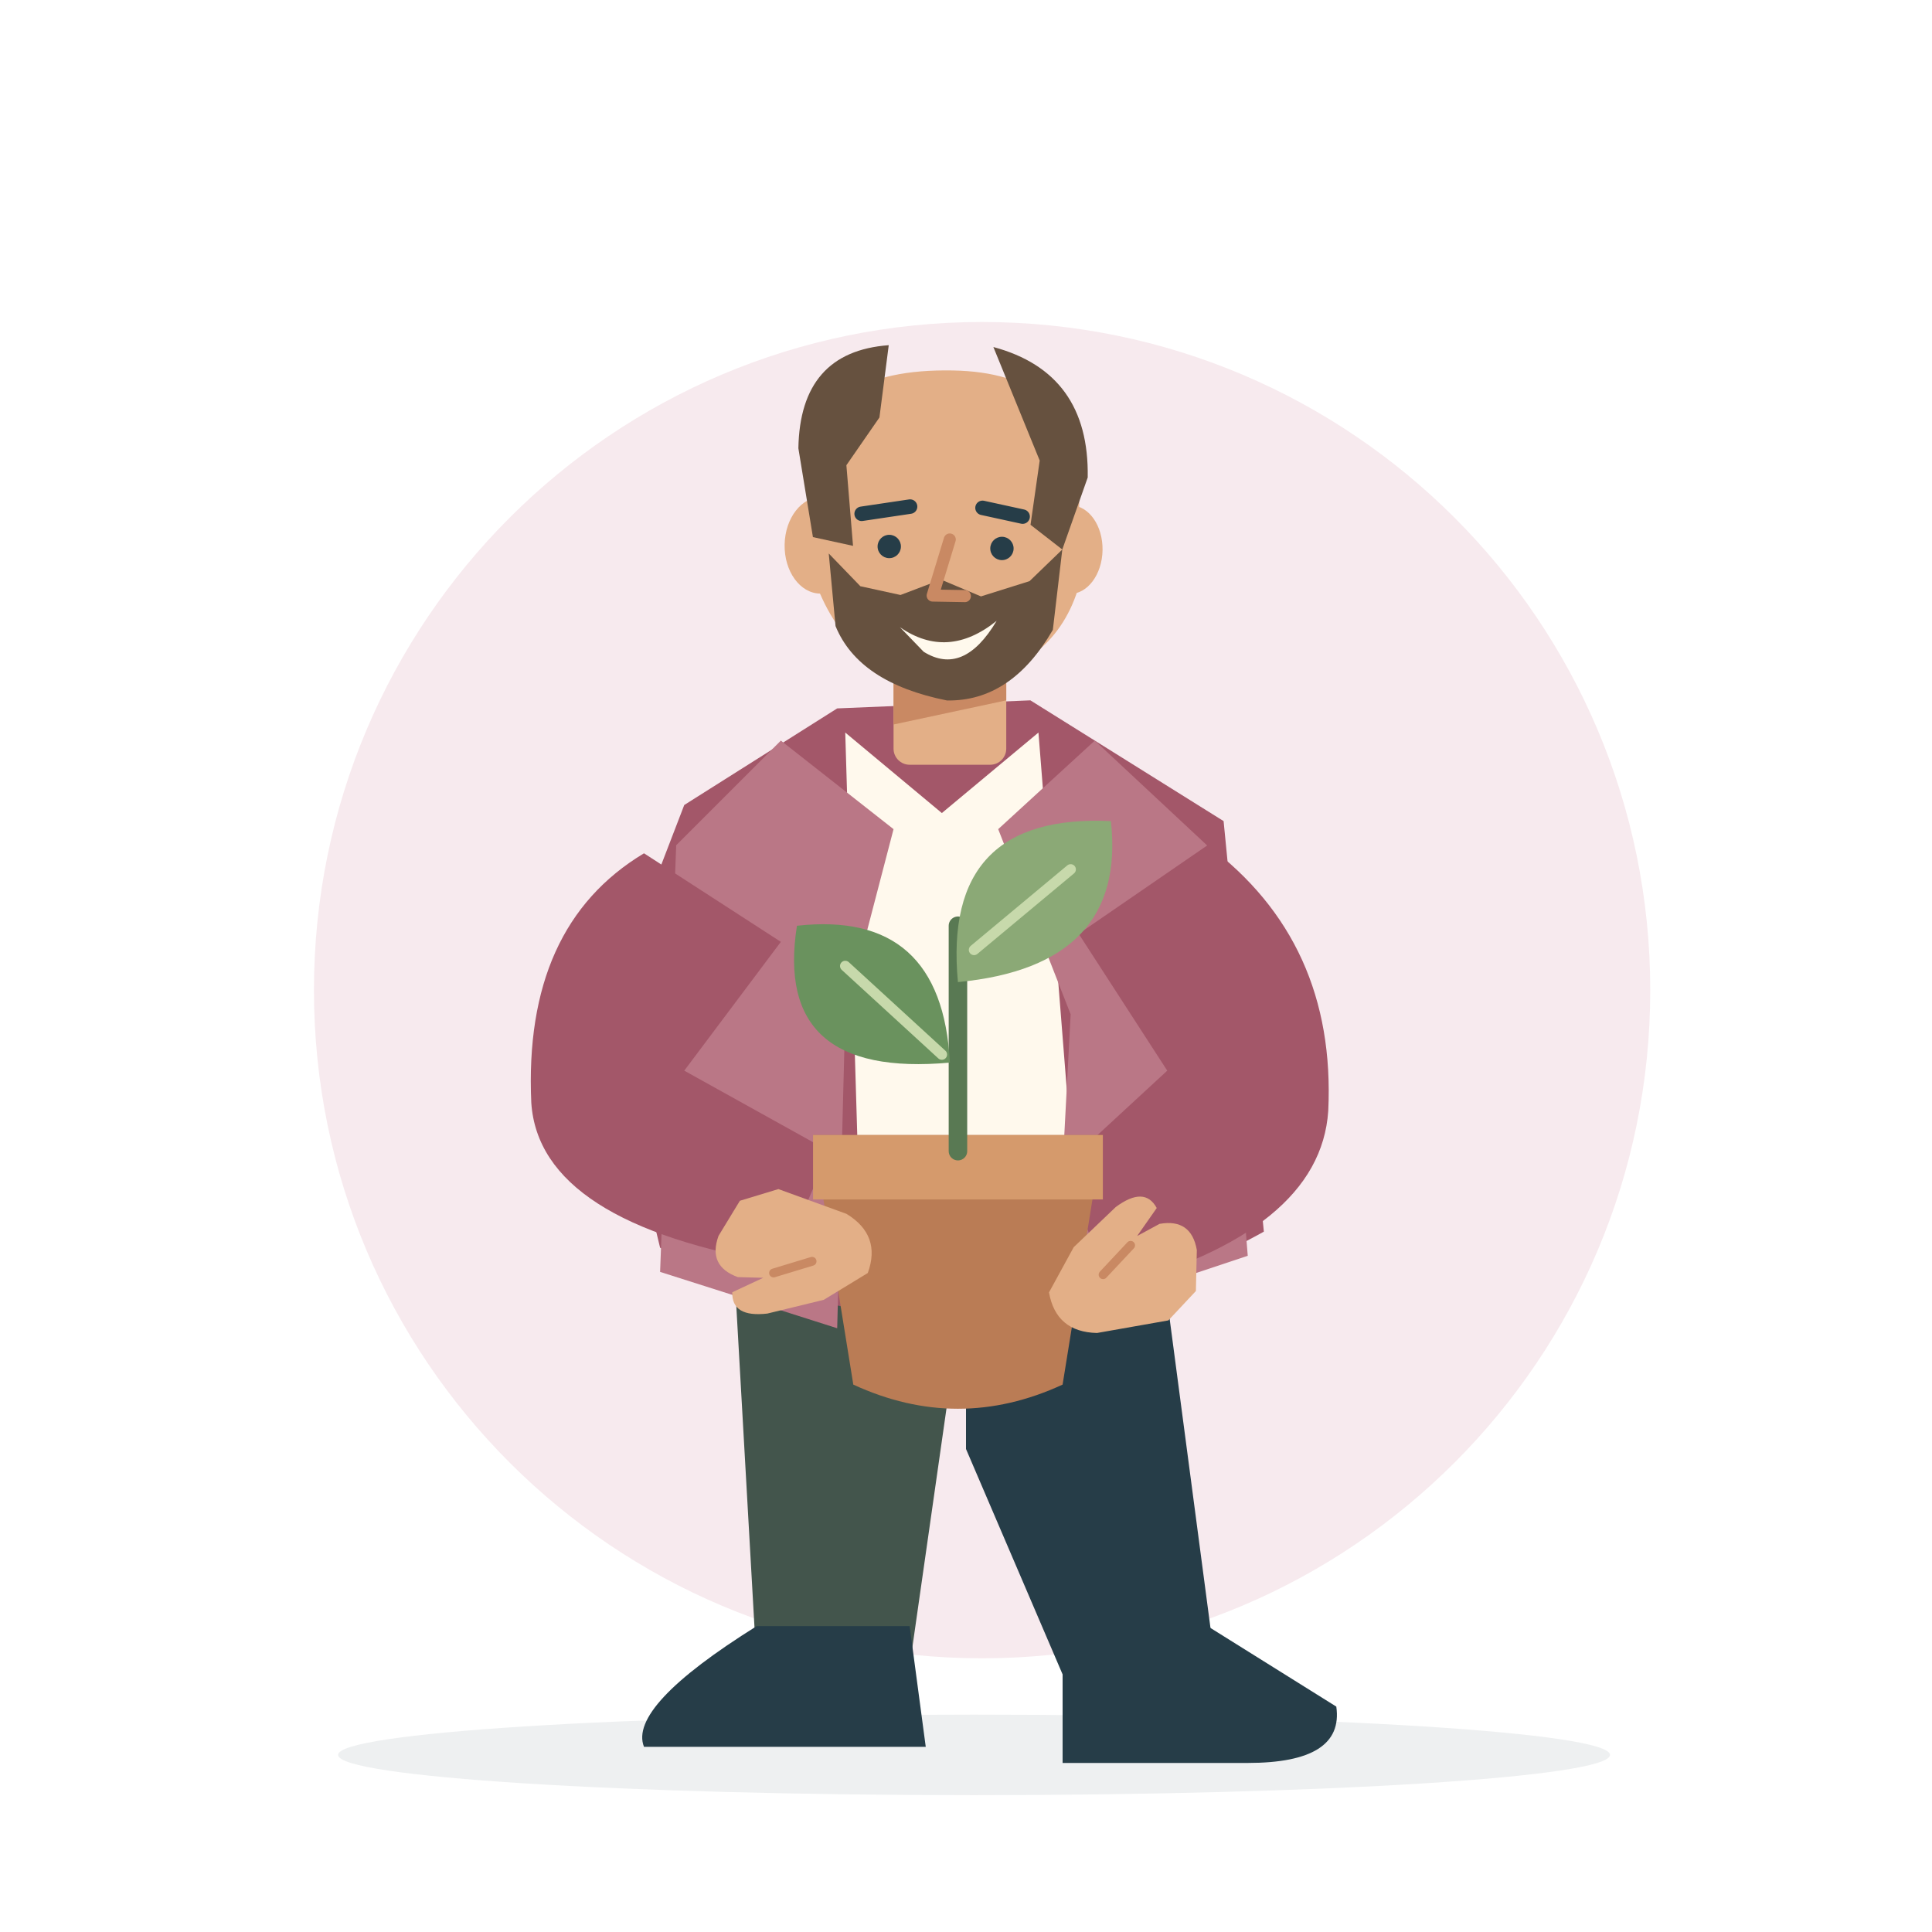
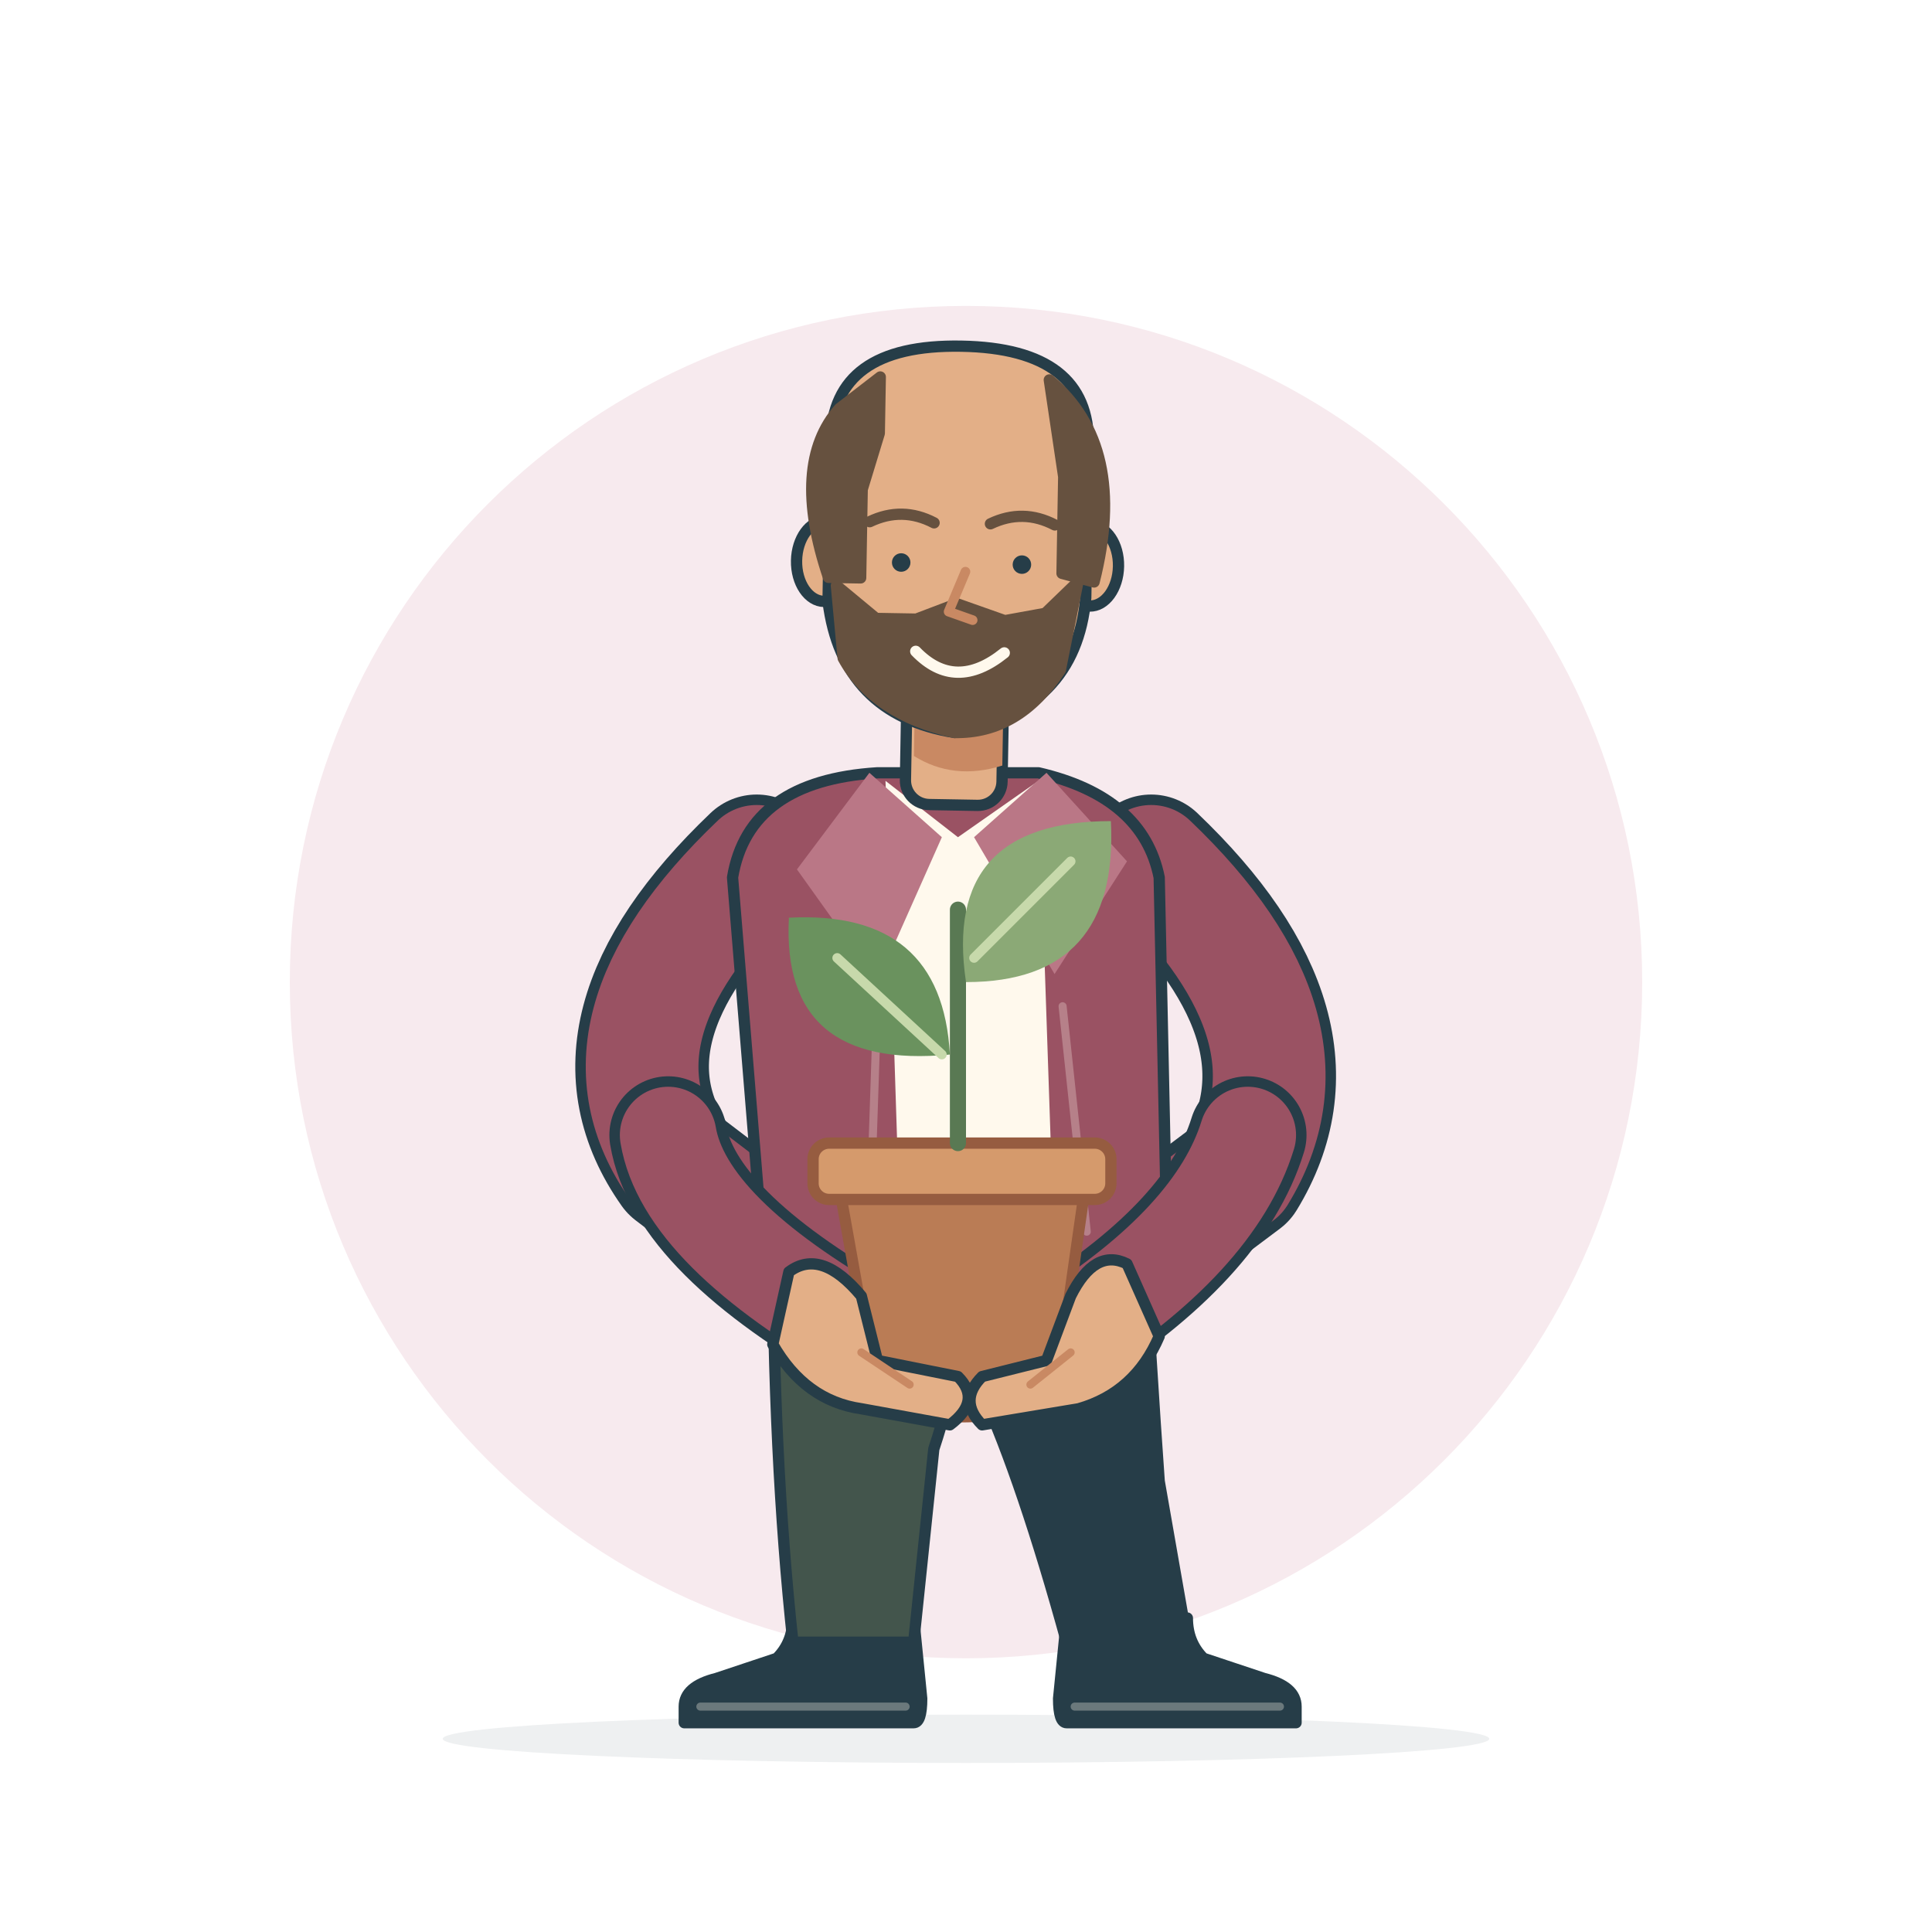
- <svg xmlns="http://www.w3.org/2000/svg" viewBox="0 0 240 240" role="img" aria-labelledby="title-isfj">
-   <ellipse cx="121" cy="218" rx="79" ry="5" fill="#263D48" opacity=".08" />
-   <circle cx="122" cy="123" r="83" fill="#F7EAEE" />
-   <path d="M91 154 120 158 113 207 94 207Z" fill="#43554C" />
-   <path d="M120 158 144 154 151 207 132 208 120 180Z" fill="#263D48" />
-   <path d="M94 202H113L115 217H80Q78 212 94 202Z" fill="#263D48" />
-   <path d="M132 204 150 202 166 212Q167 219 155 219H132Z" fill="#263D48" />
-   <path d="M85 100 104 88 128 87 152 102 157 153Q121 173 82 155L75 126Z" fill="#A35769" />
-   <path d="M105 91 117 101 129 91 134 154 107 158Z" fill="#FFF9ED" />
-   <path d="M97 92 111 103 105 126 104 165 82 158 84 105ZM136 92 124 103 133 126 131 164 155 156 151 106Z" fill="#BA7786" />
-   <path d="M80 106Q65 115 66 137Q67 152 97 157L103 143 85 133 97 117Z" fill="#A35769" />
-   <path d="M150 105Q166 117 165 138Q164 153 138 160L132 145 145 133 134 116Z" fill="#A35769" />
-   <g transform="translate(97 41)">
-     <rect x="14" y="37" width="14" height="17" rx="2" fill="#E3AF87" />
-     <path d="M14 40H28V46L14 49Z" fill="#C98963" />
-   </g>
-   <g transform="translate(97 41) rotate(1 20 25)">
-     <ellipse cx="5" cy="27" rx="4.5" ry="6" fill="#E3AF87" />
-     <ellipse cx="36" cy="27" rx="4" ry="5.5" fill="#E3AF87" />
-     <path d="M4 17Q4 5 21 5Q36 5 37 18L37 32Q34 42 22 44Q10 44 5 33Z" fill="#E3AF87" />
-     <path d="M6 28 10 32 15 33 20 31 25 33 31 31 35 27 34 37Q29 46 21 46Q10 44 7 37Z" fill="#66513F" />
-     <path d="M4 26 2 15Q2 3 13 2L12 11 8 17 9 27ZM26 2Q38 5 38 18L35 27 31 24 32 16Z" fill="#66513F" />
-     <path d="M10 23 16 22M25 22 30 23" fill="none" stroke="#263D48" stroke-width="1.8" stroke-linecap="round" stroke-linejoin="round" />
-     <circle cx="13.5" cy="27" r="1.45" fill="#263D48" />
-     <circle cx="27.5" cy="27" r="1.45" fill="#263D48" />
-     <path d="M21 26 19 33 23 33" fill="none" stroke="#C98963" stroke-width="1.5" stroke-linecap="round" stroke-linejoin="round" />
-     <path d="M15 37Q21 41 27 36Q23 43 18 40Z" fill="#FFF9ED" />
-   </g>
-   <path d="M101 141H137L132 172Q119 178 106 172Z" fill="#BA7C55" />
-   <path d="M101 141H137V149H101Z" fill="#D59A6C" />
-   <path d="M119 143V115" fill="none" stroke="#597953" stroke-width="2.3" stroke-linecap="round" stroke-linejoin="round" />
-   <path d="M118 132Q96 134 99 115Q117 113 118 132Z" fill="#6A925E" />
-   <path d="M119 122Q117 101 138 102Q140 120 119 122Z" fill="#8BA976" />
-   <path d="M105 120 117 131M121 118 133 108" fill="none" stroke="#C7D9AB" stroke-width="1.3" stroke-linecap="round" stroke-linejoin="round" />
-   <g transform="translate(99 156) rotate(-70)">
-     <path d="M-5-6Q-5-10-1-10L4-9 7-5 7 4Q6 9 1 9L-4 5-8-1Q-10-5-7-6L-4-3Z" fill="#E3AF87" />
-     <path d="M-3-2 0 2" fill="none" stroke="#C98963" stroke-width="1.1" stroke-linecap="round" stroke-linejoin="round" />
-   </g>
-   <g transform="translate(139 158) rotate(80)">
-     <path d="M-5-6Q-5-10-1-10L4-9 7-5 7 4Q6 9 1 9L-4 5-8-1Q-10-5-7-6L-4-3Z" fill="#E3AF87" />
-     <path d="M-3-2 0 2" fill="none" stroke="#C98963" stroke-width="1.1" stroke-linecap="round" stroke-linejoin="round" />
+ <svg xmlns="http://www.w3.org/2000/svg" viewBox="0 0 240 240" role="img" aria-labelledby="isfj-title" aria-describedby="isfj-desc">
+   <circle cx="120" cy="122" r="84" fill="#F7EAEE" />
+   <ellipse cx="120" cy="216" rx="65" ry="3" fill="#263D48" opacity=".08" />
+   <g fill="none" stroke="#263D48" stroke-width="1.4" stroke-linecap="round" stroke-linejoin="round">
+     <g transform="translate(119 0)">
+       <g data-part="leg">
+         <g data-part="shoe" transform="translate(-13 204) rotate(0) scale(-1 1)">
+           <path d="M-7.5 -3H7.5Q7.5 0 9.5 2L17 4.5Q21 5.5 21 8V10H-7.5Q-8.5 10 -8.5 7Z" fill="#263D48" />
+           <path d="M-6.5 8H19" stroke="#FFF9ED" stroke-width="1" opacity=".32" />
+         </g>
+         <path d="M-23 152H2Q1 168-3 180L-5.5 204 L-20.5 204Q-23 181-23 152Z" fill="#43554C" data-part="trousers" />
+       </g>
+       <g data-part="leg">
+         <g data-part="shoe" transform="translate(21 204) rotate(0) scale(1 1)">
+           <path d="M-7.5 -3H7.5Q7.5 0 9.5 2L17 4.5Q21 5.5 21 8V10H-7.5Q-8.5 10 -8.5 7Z" fill="#263D48" />
+           <path d="M-6.5 8H19" stroke="#FFF9ED" stroke-width="1" opacity=".32" />
+         </g>
+         <path d="M1 152H23Q24 170 25 184L28.5 204 L13.5 204Q8 184 3 173L-1 166Z" fill="#263D48" data-part="trousers" />
+       </g>
+     </g>
+     <path d="M94 107Q72 128 84 145L105 161" stroke-width="16.6" />
+     <path d="M94 107Q72 128 84 145L105 161" stroke="#9A5263" stroke-width="14" />
+     <path d="M143 107Q165 128 154 146L134 161" stroke-width="16.6" />
+     <path d="M143 107Q165 128 154 146L134 161" stroke="#9A5263" stroke-width="14" />
+     <g transform="translate(119 0) rotate(0 0 126)">
+       <path d="M-10 96Q-26 97-28 109L-24 158Q0 163 26 156L25 109Q23 99 10 96Z" fill="#9A5263" />
+       <path d="M-9 97 0 104 10 97 12 156-7 159Z" fill="#FFF9ED" stroke="none" />
+       <path d="M-11 96-2 104-10 122-20 108Z" fill="#BA7786" stroke="none" />
+       <path d="M11 96 2 104 12 121 21 107Z" fill="#BA7786" stroke="none" />
+       <path d="M-10 124-11 154M13 125 16 153" stroke="#FFF9ED" stroke-width="1" opacity=".28" />
+     </g>
+     <g transform="translate(119 67) rotate(1)">
+       <rect x="-6" y="17" width="12" height="16" rx="3" fill="#E3AF87" />
+       <path d="M-5 21Q0 26 6 22V28Q0 30-5 27Z" fill="#C98963" stroke="none" />
+       <ellipse cx="-16.5" cy="3" rx="3.5" ry="5" fill="#E3AF87" />
+       <ellipse cx="16.5" cy="3" rx="3.5" ry="5" fill="#E3AF87" />
+       <path d="M-16-12Q-16-24 0-24Q16-24 16-12V7Q15 21 0 24Q-14 22-16 8Z" fill="#E3AF87" />
+       <path d="M-16 5Q-21-9-15-16L-10-20V-13L-12-6V5ZM11-20Q21-12 17 5L13 4V-8Z" fill="#66513F" stroke="#66513F" />
+       <path d="M-15 6-10 10-5 10 0 8 6 10 11 9 15 5 13 16Q8 24 0 24Q-10 22-14 15Z" fill="#66513F" stroke="#66513F" />
+       <path d="M-11-2Q-7-4-3-2M4-2Q8-4 12-2" stroke="#66513F" />
+       <circle cx="-7" cy="3" r="1.15" fill="#263D48" stroke="none" />
+       <circle cx="8" cy="3" r="1.15" fill="#263D48" stroke="none" />
+       <path d="M1 4-1 9 2 10" stroke="#C98963" stroke-width="1.2" />
+       <path d="M-5 14Q0 19 6 14" stroke="#FFF9ED" />
+     </g>
+     <path d="M83 141Q85 153 108 166" stroke-width="14.6" />
+     <path d="M83 141Q85 153 108 166" stroke="#9A5263" stroke-width="12" />
+     <path d="M155 141Q151 154 132 166" stroke-width="14.6" />
+     <path d="M155 141Q151 154 132 166" stroke="#9A5263" stroke-width="12" />
+     <g stroke="#965C40">
+       <path d="M104 146H135L131 174Q119 178 109 174Z" fill="#BA7C55" />
+       <rect x="101" y="142" width="37" height="7" rx="2" fill="#D59A6C" />
+       <path d="M119 142V113" stroke="#597953" stroke-width="2" />
+       <path d="M118 131Q97 133 98 114Q117 113 118 131Z" fill="#6A925E" stroke="none" />
+       <path d="M120 122Q117 102 138 102Q139 122 120 122Z" fill="#8BA976" stroke="none" />
+       <path d="M104 119 117 131M121 119 133 107" stroke="#C7D9AB" stroke-width="1.2" />
+     </g>
+     <g>
+       <path d="M98 158Q102 155 107 161L109 169 119 171Q122 174 118 177L107 175Q100 174 96 167Z" fill="#E3AF87" />
+       <path d="M140 157Q136 155 133 161L130 169 122 171Q119 174 122 177L134 175Q141 173 144 166Z" fill="#E3AF87" />
+       <path d="M107 168 113 172M133 168 128 172" stroke="#C98963" stroke-width="1" />
+     </g>
  </g>
</svg>
